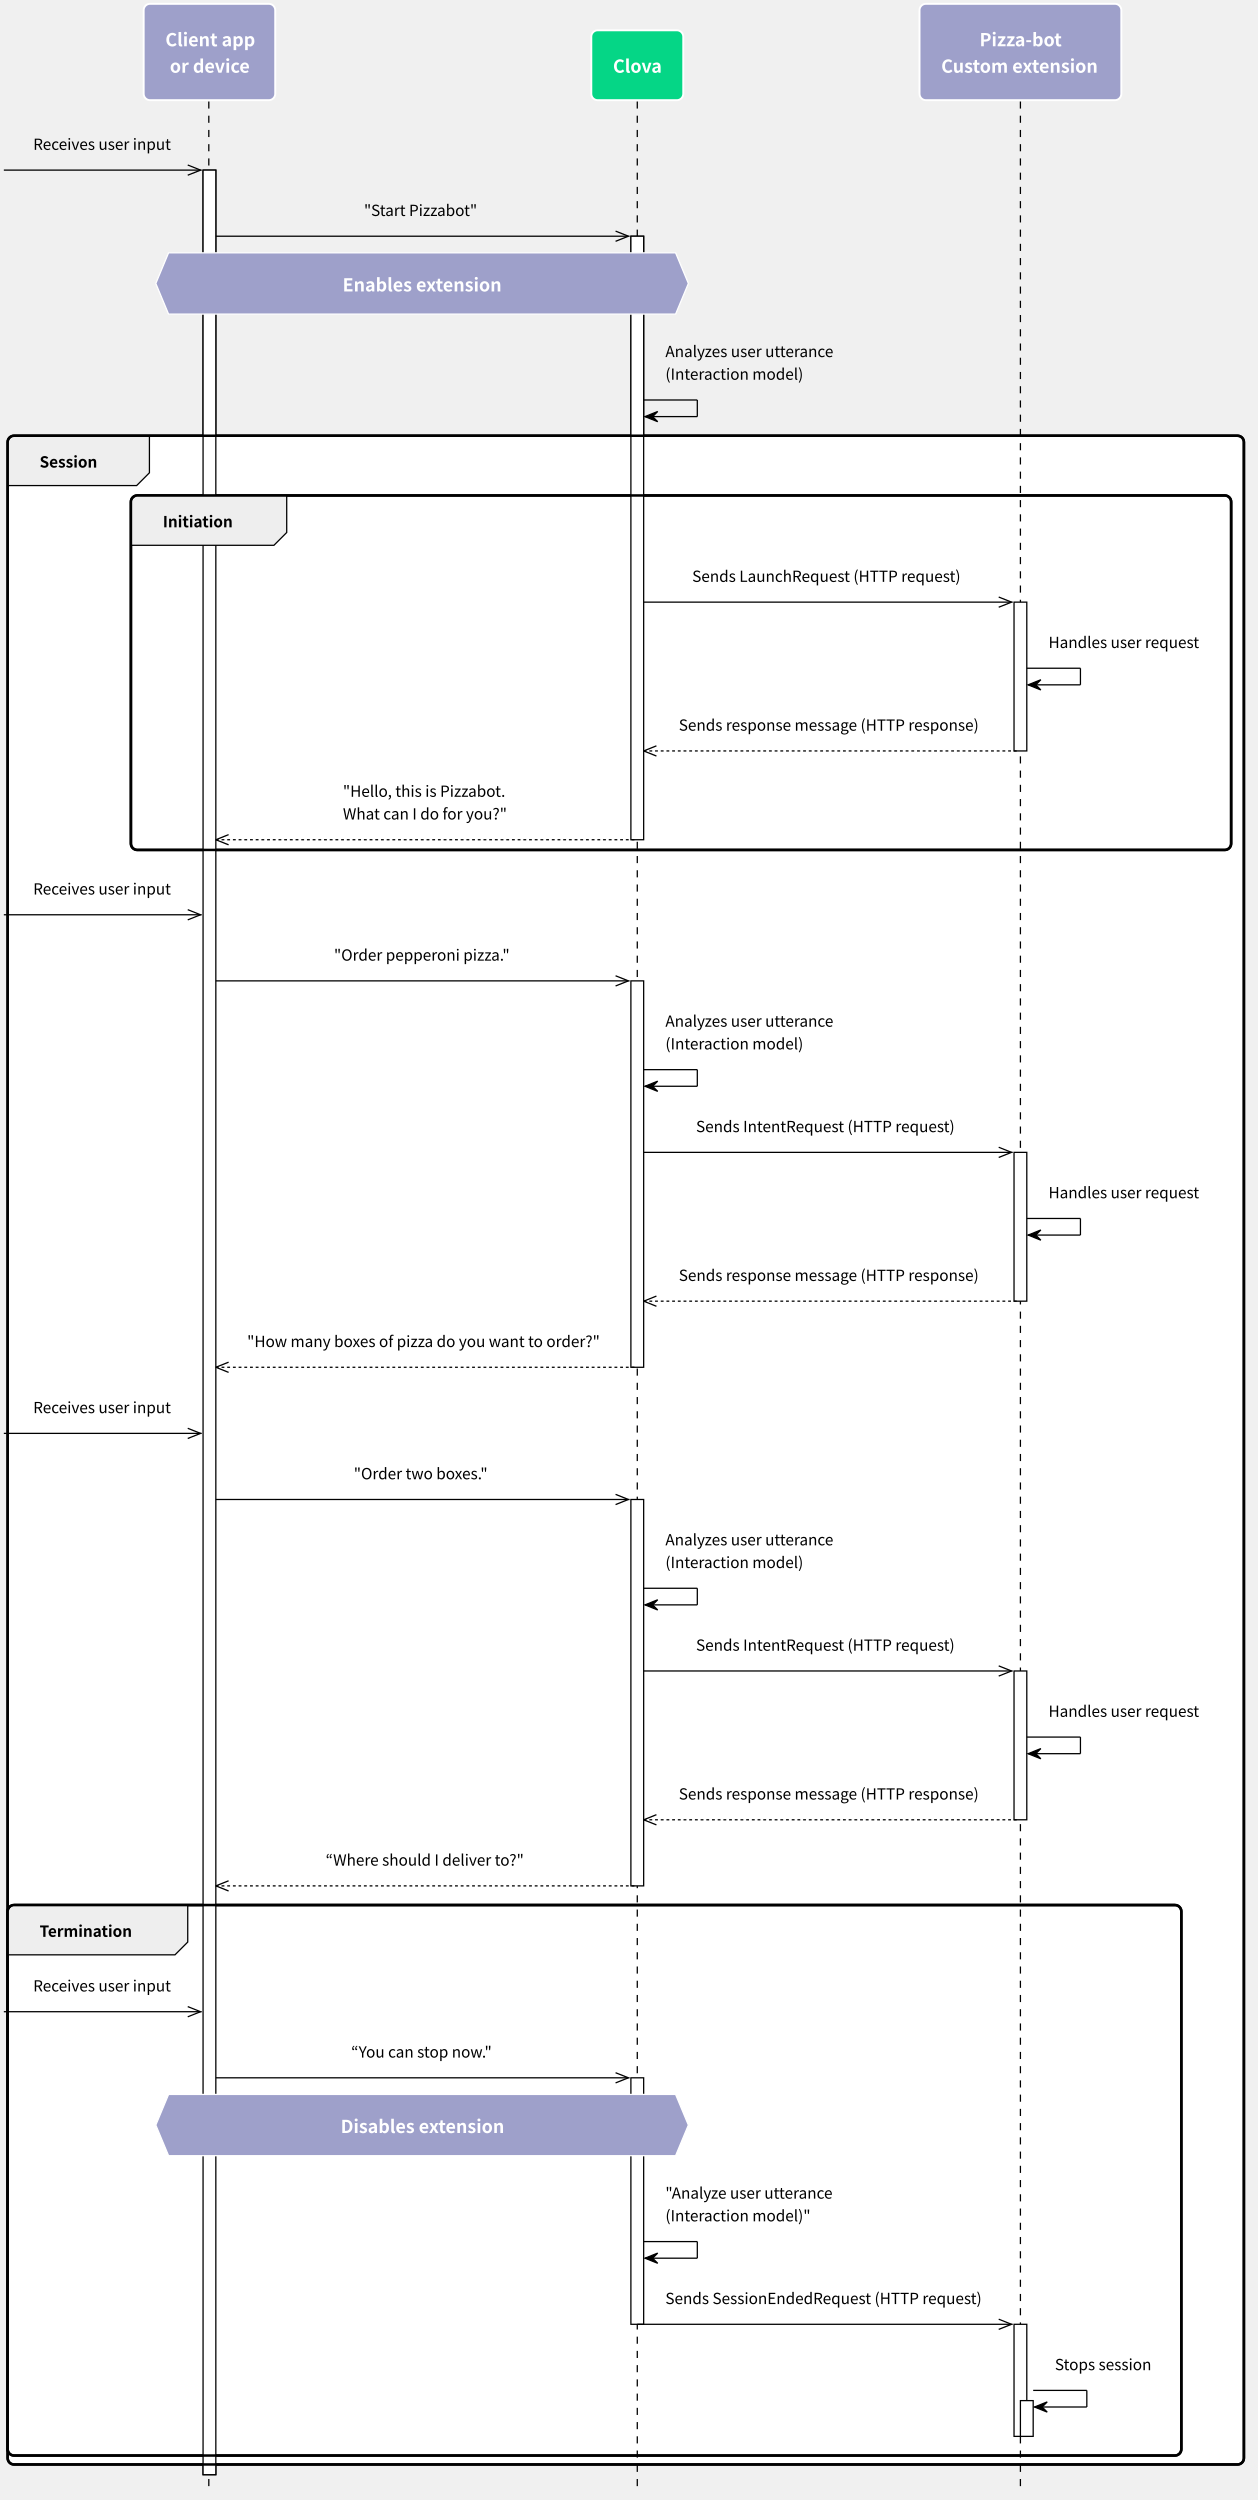
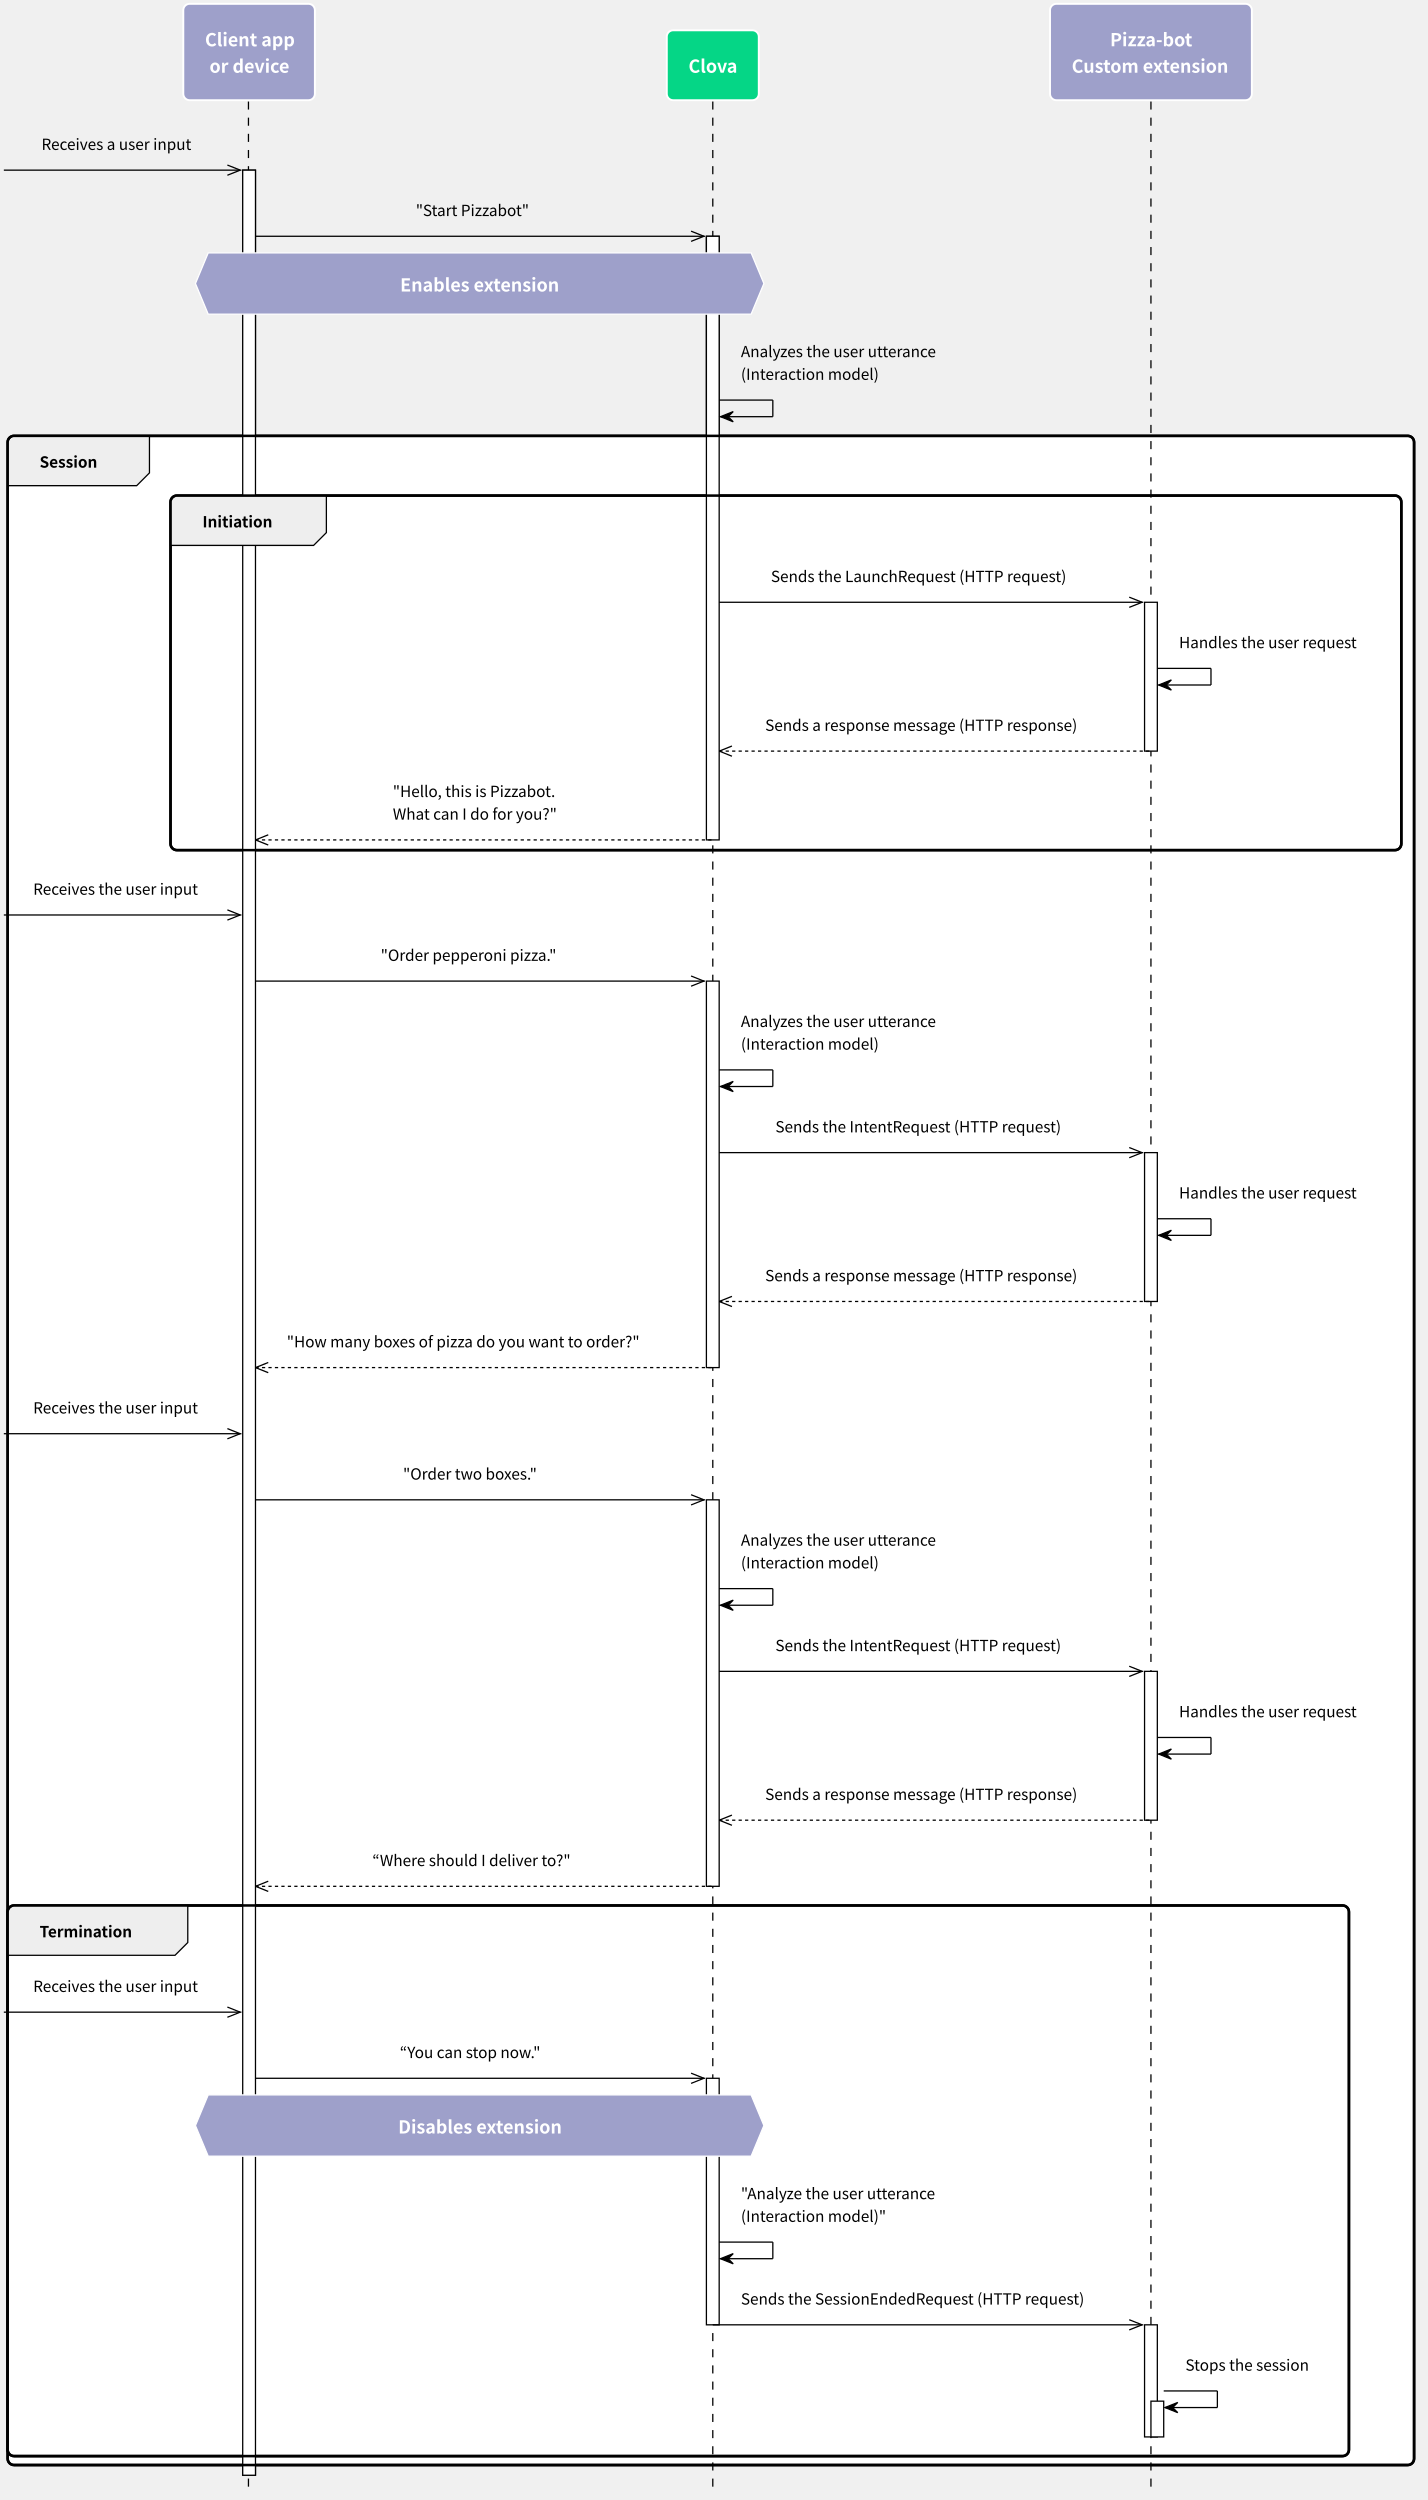
- <svg xmlns="http://www.w3.org/2000/svg" contentScriptType="application/ecmascript" contentStyleType="text/css" height="1756.412px" preserveAspectRatio="none" style="width:883px;height:1756px;" version="1.1" viewBox="0 0 883 1756" width="883.588px" zoomAndPan="magnify">
+ <svg xmlns="http://www.w3.org/2000/svg" contentScriptType="application/ecmascript" contentStyleType="text/css" height="1546.715px" preserveAspectRatio="none" style="width:883px;height:1546px;" version="1.1" viewBox="0 0 883 1546" width="883.16px" zoomAndPan="magnify">
  <defs />
  <g>
-     <rect fill="#FFFFFF" height="1618.734" style="stroke: #000000; stroke-width: 0.897;" width="8.97" x="142.63" y="119.486" />
-     <rect fill="#FFFFFF" height="423.907" style="stroke: #000000; stroke-width: 0.897;" width="8.97" x="443.14" y="165.917" />
-     <rect fill="#FFFFFF" height="271.41" style="stroke: #000000; stroke-width: 0.897;" width="8.97" x="443.14" y="688.966" />
-     <rect fill="#FFFFFF" height="271.41" style="stroke: #000000; stroke-width: 0.897;" width="8.97" x="443.14" y="1053.237" />
-     <rect fill="#FFFFFF" height="173.13" style="stroke: #000000; stroke-width: 0.897;" width="8.97" x="443.14" y="1459.454" />
-     <rect fill="#FFFFFF" height="104.523" style="stroke: #000000; stroke-width: 0.897;" width="8.97" x="712.253" y="422.938" />
-     <rect fill="#FFFFFF" height="104.523" style="stroke: #000000; stroke-width: 0.897;" width="8.97" x="712.253" y="809.421" />
-     <rect fill="#FFFFFF" height="104.523" style="stroke: #000000; stroke-width: 0.897;" width="8.97" x="712.253" y="1173.692" />
-     <rect fill="#FFFFFF" height="78.725" style="stroke: #000000; stroke-width: 0.897;" width="8.97" x="712.253" y="1632.584" />
-     <rect fill="#FFFFFF" height="25.117" style="stroke: #000000; stroke-width: 0.897;" width="8.97" x="716.738" y="1686.191" />
-     <rect fill="#FFFFFF" height="1424.972" rx="4.485" ry="4.485" style="stroke: #000000; stroke-width: 1.794;" width="868.338" x="5.382" y="306.071" />
-     <rect fill="#FFFFFF" height="248.983" rx="4.485" ry="4.485" style="stroke: #000000; stroke-width: 1.794;" width="772.803" x="91.947" y="348.017" />
-     <rect fill="#FFFFFF" height="386.662" rx="4.485" ry="4.485" style="stroke: #000000; stroke-width: 1.794;" width="824.383" x="5.382" y="1338.102" />
-     <line style="stroke: #000000; stroke-width: 0.897; stroke-dasharray: 5.0,5.0;" x1="146.667" x2="146.667" y1="71.261" y2="1746.293" />
-     <line style="stroke: #000000; stroke-width: 0.897; stroke-dasharray: 5.0,5.0;" x1="447.625" x2="447.625" y1="71.261" y2="1746.293" />
-     <line style="stroke: #000000; stroke-width: 0.897; stroke-dasharray: 5.0,5.0;" x1="716.738" x2="716.738" y1="71.261" y2="1746.293" />
-     <rect fill="#9EA0CA" height="67.673" rx="4.485" ry="4.485" style="stroke: #FFFFFF; stroke-width: 1.346;" width="92.395" x="100.917" y="2.691" />
-     <text fill="#FFFFFF" font-family="Noto Sans CJK KR" font-size="12.559" font-weight="bold" lengthAdjust="spacingAndGlyphs" textLength="61.896" x="116.167" y="32.509">Client app</text>
-     <text fill="#FFFFFF" font-family="Noto Sans CJK KR" font-size="12.559" font-weight="bold" lengthAdjust="spacingAndGlyphs" textLength="55.617" x="119.307" y="51.096">or device</text>
-     <rect fill="#05D686" height="49.086" rx="4.485" ry="4.485" style="stroke: #FFFFFF; stroke-width: 1.346;" width="64.587" x="415.331" y="21.278" />
-     <text fill="#FFFFFF" font-family="Noto Sans CJK KR" font-size="12.559" font-weight="bold" lengthAdjust="spacingAndGlyphs" textLength="34.088" x="430.581" y="51.096">Clova</text>
-     <rect fill="#9EA0CA" height="67.673" rx="4.485" ry="4.485" style="stroke: #FFFFFF; stroke-width: 1.346;" width="141.733" x="645.872" y="2.691" />
-     <text fill="#FFFFFF" font-family="Noto Sans CJK KR" font-size="12.559" font-weight="bold" lengthAdjust="spacingAndGlyphs" textLength="57.411" x="688.033" y="32.509">Pizza-bot</text>
-     <text fill="#FFFFFF" font-family="Noto Sans CJK KR" font-size="12.559" font-weight="bold" lengthAdjust="spacingAndGlyphs" textLength="111.233" x="661.121" y="51.096">Custom extension</text>
-     <rect fill="#FFFFFF" height="1618.734" style="stroke: #000000; stroke-width: 0.897;" width="8.97" x="142.63" y="119.486" />
-     <rect fill="#FFFFFF" height="423.907" style="stroke: #000000; stroke-width: 0.897;" width="8.97" x="443.14" y="165.917" />
-     <rect fill="#FFFFFF" height="271.41" style="stroke: #000000; stroke-width: 0.897;" width="8.97" x="443.14" y="688.966" />
-     <rect fill="#FFFFFF" height="271.41" style="stroke: #000000; stroke-width: 0.897;" width="8.97" x="443.14" y="1053.237" />
-     <rect fill="#FFFFFF" height="173.13" style="stroke: #000000; stroke-width: 0.897;" width="8.97" x="443.14" y="1459.454" />
-     <rect fill="#FFFFFF" height="104.523" style="stroke: #000000; stroke-width: 0.897;" width="8.97" x="712.253" y="422.938" />
-     <rect fill="#FFFFFF" height="104.523" style="stroke: #000000; stroke-width: 0.897;" width="8.97" x="712.253" y="809.421" />
-     <rect fill="#FFFFFF" height="104.523" style="stroke: #000000; stroke-width: 0.897;" width="8.97" x="712.253" y="1173.692" />
-     <rect fill="#FFFFFF" height="78.725" style="stroke: #000000; stroke-width: 0.897;" width="8.97" x="712.253" y="1632.584" />
-     <rect fill="#FFFFFF" height="25.117" style="stroke: #000000; stroke-width: 0.897;" width="8.97" x="716.738" y="1686.191" />
-     <line style="stroke: #000000; stroke-width: 0.897;" x1="140.836" x2="131.865" y1="119.486" y2="115.898" />
-     <line style="stroke: #000000; stroke-width: 0.897;" x1="140.836" x2="131.865" y1="119.486" y2="123.074" />
-     <line style="stroke: #000000; stroke-width: 0.897;" x1="2.691" x2="141.733" y1="119.486" y2="119.486" />
-     <text fill="#000000" font-family="Noto Sans CJK KR" font-size="10.764" lengthAdjust="spacingAndGlyphs" textLength="98.675" x="23.323" y="105.277">Receives user input</text>
-     <line style="stroke: #000000; stroke-width: 0.897;" x1="441.346" x2="432.375" y1="165.917" y2="162.329" />
-     <line style="stroke: #000000; stroke-width: 0.897;" x1="441.346" x2="432.375" y1="165.917" y2="169.505" />
-     <line style="stroke: #000000; stroke-width: 0.897;" x1="151.6" x2="442.243" y1="165.917" y2="165.917" />
-     <text fill="#000000" font-family="Noto Sans CJK KR" font-size="10.764" lengthAdjust="spacingAndGlyphs" textLength="83.425" x="255.657" y="151.708">"Start Pizzabot"</text>
-     <polygon fill="#9EA0CA" points="118.41,177.579,474.536,177.579,483.507,199.108,474.536,220.637,118.41,220.637,109.439,199.108,118.41,177.579" style="stroke: #FFFFFF; stroke-width: 0.897;" />
-     <text fill="#FFFFFF" font-family="Noto Sans CJK KR" font-size="12.559" font-weight="bold" lengthAdjust="spacingAndGlyphs" textLength="112.13" x="240.632" y="204.705">Enables extension</text>
-     <line style="stroke: #000000; stroke-width: 0.897;" x1="452.11" x2="489.786" y1="280.954" y2="280.954" />
-     <line style="stroke: #000000; stroke-width: 0.897;" x1="489.786" x2="489.786" y1="280.954" y2="292.616" />
-     <line style="stroke: #000000; stroke-width: 0.897;" x1="453.007" x2="489.786" y1="292.616" y2="292.616" />
-     <polygon fill="#000000" points="461.978,289.027,453.007,292.616,461.978,296.204,458.389,292.616" style="stroke: #000000; stroke-width: 0.897;" />
-     <text fill="#000000" font-family="Noto Sans CJK KR" font-size="10.764" lengthAdjust="spacingAndGlyphs" textLength="121.998" x="467.36" y="250.814">Analyzes user utterance</text>
-     <text fill="#000000" font-family="Noto Sans CJK KR" font-size="10.764" lengthAdjust="spacingAndGlyphs" textLength="97.778" x="467.36" y="266.745">(Interaction model)</text>
-     <path d="M9.867,306.071 L104.954,306.071 L104.954,332.086 L95.984,341.056 L5.382,341.056 L5.382,310.557 " fill="#EEEEEE" style="stroke: #000000; stroke-width: 0.897;" />
-     <rect fill="none" height="1424.972" rx="4.485" ry="4.485" style="stroke: #000000; stroke-width: 1.794;" width="868.338" x="5.382" y="306.071" />
-     <text fill="#000000" font-family="Noto Sans CJK KR" font-size="10.764" font-weight="bold" lengthAdjust="spacingAndGlyphs" textLength="41.264" x="27.808" y="328.426">Session</text>
-     <path d="M96.432,348.017 L201.386,348.017 L201.386,374.031 L192.416,383.002 L91.947,383.002 L91.947,352.502 " fill="#EEEEEE" style="stroke: #000000; stroke-width: 0.897;" />
-     <rect fill="none" height="248.983" rx="4.485" ry="4.485" style="stroke: #000000; stroke-width: 1.794;" width="772.803" x="91.947" y="348.017" />
-     <text fill="#000000" font-family="Noto Sans CJK KR" font-size="10.764" font-weight="bold" lengthAdjust="spacingAndGlyphs" textLength="51.132" x="114.373" y="370.372">Initiation</text>
-     <line style="stroke: #000000; stroke-width: 0.897;" x1="710.459" x2="701.488" y1="422.938" y2="419.35" />
-     <line style="stroke: #000000; stroke-width: 0.897;" x1="710.459" x2="701.488" y1="422.938" y2="426.526" />
-     <line style="stroke: #000000; stroke-width: 0.897;" x1="452.11" x2="711.356" y1="422.938" y2="422.938" />
-     <text fill="#000000" font-family="Noto Sans CJK KR" font-size="10.764" lengthAdjust="spacingAndGlyphs" textLength="191.967" x="486.198" y="408.729">Sends LaunchRequest (HTTP request)</text>
-     <line style="stroke: #000000; stroke-width: 0.897;" x1="721.223" x2="758.899" y1="469.369" y2="469.369" />
-     <line style="stroke: #000000; stroke-width: 0.897;" x1="758.899" x2="758.899" y1="469.369" y2="481.031" />
-     <line style="stroke: #000000; stroke-width: 0.897;" x1="722.12" x2="758.899" y1="481.031" y2="481.031" />
-     <polygon fill="#000000" points="731.091,477.443,722.12,481.031,731.091,484.619,727.503,481.031" style="stroke: #000000; stroke-width: 0.897;" />
-     <text fill="#000000" font-family="Noto Sans CJK KR" font-size="10.764" lengthAdjust="spacingAndGlyphs" textLength="108.542" x="736.473" y="455.16">Handles user request</text>
-     <line style="stroke: #000000; stroke-width: 0.897;" x1="452.11" x2="461.08" y1="527.462" y2="523.874" />
-     <line style="stroke: #000000; stroke-width: 0.897;" x1="452.11" x2="461.08" y1="527.462" y2="531.05" />
-     <line style="stroke: #000000; stroke-width: 0.897; stroke-dasharray: 2.0,2.0;" x1="452.11" x2="715.841" y1="527.462" y2="527.462" />
-     <text fill="#000000" font-family="Noto Sans CJK KR" font-size="10.764" lengthAdjust="spacingAndGlyphs" textLength="215.291" x="476.779" y="513.253">Sends response message (HTTP response)</text>
-     <line style="stroke: #000000; stroke-width: 0.897;" x1="151.6" x2="160.571" y1="589.824" y2="586.236" />
-     <line style="stroke: #000000; stroke-width: 0.897;" x1="151.6" x2="160.571" y1="589.824" y2="593.412" />
-     <line style="stroke: #000000; stroke-width: 0.897; stroke-dasharray: 2.0,2.0;" x1="151.6" x2="446.728" y1="589.824" y2="589.824" />
-     <text fill="#000000" font-family="Noto Sans CJK KR" font-size="10.764" lengthAdjust="spacingAndGlyphs" textLength="115.719" x="240.856" y="559.684">"Hello, this is Pizzabot.</text>
-     <text fill="#000000" font-family="Noto Sans CJK KR" font-size="10.764" lengthAdjust="spacingAndGlyphs" textLength="117.513" x="240.856" y="575.615">What can I do for you?"</text>
-     <line style="stroke: #000000; stroke-width: 0.897;" x1="140.836" x2="131.865" y1="642.535" y2="638.946" />
-     <line style="stroke: #000000; stroke-width: 0.897;" x1="140.836" x2="131.865" y1="642.535" y2="646.123" />
-     <line style="stroke: #000000; stroke-width: 0.897;" x1="2.691" x2="141.733" y1="642.535" y2="642.535" />
-     <text fill="#000000" font-family="Noto Sans CJK KR" font-size="10.764" lengthAdjust="spacingAndGlyphs" textLength="98.675" x="23.323" y="628.325">Receives user input</text>
-     <line style="stroke: #000000; stroke-width: 0.897;" x1="441.346" x2="432.375" y1="688.966" y2="685.377" />
-     <line style="stroke: #000000; stroke-width: 0.897;" x1="441.346" x2="432.375" y1="688.966" y2="692.554" />
-     <line style="stroke: #000000; stroke-width: 0.897;" x1="151.6" x2="442.243" y1="688.966" y2="688.966" />
-     <text fill="#000000" font-family="Noto Sans CJK KR" font-size="10.764" lengthAdjust="spacingAndGlyphs" textLength="125.586" x="234.577" y="674.756">"Order pepperoni pizza."</text>
-     <line style="stroke: #000000; stroke-width: 0.897;" x1="452.11" x2="489.786" y1="751.328" y2="751.328" />
-     <line style="stroke: #000000; stroke-width: 0.897;" x1="489.786" x2="489.786" y1="751.328" y2="762.99" />
-     <line style="stroke: #000000; stroke-width: 0.897;" x1="453.007" x2="489.786" y1="762.99" y2="762.99" />
-     <polygon fill="#000000" points="461.978,759.401,453.007,762.99,461.978,766.578,458.389,762.99" style="stroke: #000000; stroke-width: 0.897;" />
-     <text fill="#000000" font-family="Noto Sans CJK KR" font-size="10.764" lengthAdjust="spacingAndGlyphs" textLength="121.998" x="467.36" y="721.187">Analyzes user utterance</text>
-     <text fill="#000000" font-family="Noto Sans CJK KR" font-size="10.764" lengthAdjust="spacingAndGlyphs" textLength="97.778" x="467.36" y="737.119">(Interaction model)</text>
-     <line style="stroke: #000000; stroke-width: 0.897;" x1="710.459" x2="701.488" y1="809.421" y2="805.832" />
-     <line style="stroke: #000000; stroke-width: 0.897;" x1="710.459" x2="701.488" y1="809.421" y2="813.009" />
-     <line style="stroke: #000000; stroke-width: 0.897;" x1="452.11" x2="711.356" y1="809.421" y2="809.421" />
-     <text fill="#000000" font-family="Noto Sans CJK KR" font-size="10.764" lengthAdjust="spacingAndGlyphs" textLength="186.585" x="488.889" y="795.211">Sends IntentRequest (HTTP request)</text>
-     <line style="stroke: #000000; stroke-width: 0.897;" x1="721.223" x2="758.899" y1="855.852" y2="855.852" />
-     <line style="stroke: #000000; stroke-width: 0.897;" x1="758.899" x2="758.899" y1="855.852" y2="867.513" />
-     <line style="stroke: #000000; stroke-width: 0.897;" x1="722.12" x2="758.899" y1="867.513" y2="867.513" />
-     <polygon fill="#000000" points="731.091,863.925,722.12,867.513,731.091,871.101,727.503,867.513" style="stroke: #000000; stroke-width: 0.897;" />
-     <text fill="#000000" font-family="Noto Sans CJK KR" font-size="10.764" lengthAdjust="spacingAndGlyphs" textLength="108.542" x="736.473" y="841.642">Handles user request</text>
-     <line style="stroke: #000000; stroke-width: 0.897;" x1="452.11" x2="461.08" y1="913.944" y2="910.356" />
-     <line style="stroke: #000000; stroke-width: 0.897;" x1="452.11" x2="461.08" y1="913.944" y2="917.532" />
-     <line style="stroke: #000000; stroke-width: 0.897; stroke-dasharray: 2.0,2.0;" x1="452.11" x2="715.841" y1="913.944" y2="913.944" />
-     <text fill="#000000" font-family="Noto Sans CJK KR" font-size="10.764" lengthAdjust="spacingAndGlyphs" textLength="215.291" x="476.779" y="899.735">Sends response message (HTTP response)</text>
-     <line style="stroke: #000000; stroke-width: 0.897;" x1="151.6" x2="160.571" y1="960.375" y2="956.787" />
-     <line style="stroke: #000000; stroke-width: 0.897;" x1="151.6" x2="160.571" y1="960.375" y2="963.963" />
-     <line style="stroke: #000000; stroke-width: 0.897; stroke-dasharray: 2.0,2.0;" x1="151.6" x2="446.728" y1="960.375" y2="960.375" />
-     <text fill="#000000" font-family="Noto Sans CJK KR" font-size="10.764" lengthAdjust="spacingAndGlyphs" textLength="252.069" x="173.578" y="946.166">"How many boxes of pizza do you want to order?"</text>
-     <line style="stroke: #000000; stroke-width: 0.897;" x1="140.836" x2="131.865" y1="1006.806" y2="1003.218" />
-     <line style="stroke: #000000; stroke-width: 0.897;" x1="140.836" x2="131.865" y1="1006.806" y2="1010.394" />
-     <line style="stroke: #000000; stroke-width: 0.897;" x1="2.691" x2="141.733" y1="1006.806" y2="1006.806" />
-     <text fill="#000000" font-family="Noto Sans CJK KR" font-size="10.764" lengthAdjust="spacingAndGlyphs" textLength="98.675" x="23.323" y="992.597">Receives user input</text>
-     <line style="stroke: #000000; stroke-width: 0.897;" x1="441.346" x2="432.375" y1="1053.237" y2="1049.649" />
-     <line style="stroke: #000000; stroke-width: 0.897;" x1="441.346" x2="432.375" y1="1053.237" y2="1056.825" />
-     <line style="stroke: #000000; stroke-width: 0.897;" x1="151.6" x2="442.243" y1="1053.237" y2="1053.237" />
-     <text fill="#000000" font-family="Noto Sans CJK KR" font-size="10.764" lengthAdjust="spacingAndGlyphs" textLength="97.778" x="248.481" y="1039.028">"Order two boxes."</text>
-     <line style="stroke: #000000; stroke-width: 0.897;" x1="452.11" x2="489.786" y1="1115.6" y2="1115.6" />
-     <line style="stroke: #000000; stroke-width: 0.897;" x1="489.786" x2="489.786" y1="1115.6" y2="1127.261" />
-     <line style="stroke: #000000; stroke-width: 0.897;" x1="453.007" x2="489.786" y1="1127.261" y2="1127.261" />
-     <polygon fill="#000000" points="461.978,1123.673,453.007,1127.261,461.978,1130.849,458.389,1127.261" style="stroke: #000000; stroke-width: 0.897;" />
-     <text fill="#000000" font-family="Noto Sans CJK KR" font-size="10.764" lengthAdjust="spacingAndGlyphs" textLength="121.998" x="467.36" y="1085.459">Analyzes user utterance</text>
-     <text fill="#000000" font-family="Noto Sans CJK KR" font-size="10.764" lengthAdjust="spacingAndGlyphs" textLength="97.778" x="467.36" y="1101.39">(Interaction model)</text>
-     <line style="stroke: #000000; stroke-width: 0.897;" x1="710.459" x2="701.488" y1="1173.692" y2="1170.104" />
-     <line style="stroke: #000000; stroke-width: 0.897;" x1="710.459" x2="701.488" y1="1173.692" y2="1177.28" />
-     <line style="stroke: #000000; stroke-width: 0.897;" x1="452.11" x2="711.356" y1="1173.692" y2="1173.692" />
-     <text fill="#000000" font-family="Noto Sans CJK KR" font-size="10.764" lengthAdjust="spacingAndGlyphs" textLength="186.585" x="488.889" y="1159.483">Sends IntentRequest (HTTP request)</text>
-     <line style="stroke: #000000; stroke-width: 0.897;" x1="721.223" x2="758.899" y1="1220.123" y2="1220.123" />
-     <line style="stroke: #000000; stroke-width: 0.897;" x1="758.899" x2="758.899" y1="1220.123" y2="1231.785" />
-     <line style="stroke: #000000; stroke-width: 0.897;" x1="722.12" x2="758.899" y1="1231.785" y2="1231.785" />
-     <polygon fill="#000000" points="731.091,1228.197,722.12,1231.785,731.091,1235.373,727.503,1231.785" style="stroke: #000000; stroke-width: 0.897;" />
-     <text fill="#000000" font-family="Noto Sans CJK KR" font-size="10.764" lengthAdjust="spacingAndGlyphs" textLength="108.542" x="736.473" y="1205.914">Handles user request</text>
-     <line style="stroke: #000000; stroke-width: 0.897;" x1="452.11" x2="461.08" y1="1278.216" y2="1274.628" />
-     <line style="stroke: #000000; stroke-width: 0.897;" x1="452.11" x2="461.08" y1="1278.216" y2="1281.804" />
-     <line style="stroke: #000000; stroke-width: 0.897; stroke-dasharray: 2.0,2.0;" x1="452.11" x2="715.841" y1="1278.216" y2="1278.216" />
-     <text fill="#000000" font-family="Noto Sans CJK KR" font-size="10.764" lengthAdjust="spacingAndGlyphs" textLength="215.291" x="476.779" y="1264.006">Sends response message (HTTP response)</text>
-     <line style="stroke: #000000; stroke-width: 0.897;" x1="151.6" x2="160.571" y1="1324.647" y2="1321.059" />
-     <line style="stroke: #000000; stroke-width: 0.897;" x1="151.6" x2="160.571" y1="1324.647" y2="1328.235" />
-     <line style="stroke: #000000; stroke-width: 0.897; stroke-dasharray: 2.0,2.0;" x1="151.6" x2="446.728" y1="1324.647" y2="1324.647" />
-     <text fill="#000000" font-family="Noto Sans CJK KR" font-size="10.764" lengthAdjust="spacingAndGlyphs" textLength="141.733" x="228.746" y="1310.438">“Where should I deliver to?"</text>
-     <path d="M9.867,1338.102 L131.865,1338.102 L131.865,1364.117 L122.895,1373.087 L5.382,1373.087 L5.382,1342.588 " fill="#EEEEEE" style="stroke: #000000; stroke-width: 0.897;" />
-     <rect fill="none" height="386.662" rx="4.485" ry="4.485" style="stroke: #000000; stroke-width: 1.794;" width="824.383" x="5.382" y="1338.102" />
-     <text fill="#000000" font-family="Noto Sans CJK KR" font-size="10.764" font-weight="bold" lengthAdjust="spacingAndGlyphs" textLength="68.175" x="27.808" y="1360.457">Termination</text>
-     <line style="stroke: #000000; stroke-width: 0.897;" x1="140.836" x2="131.865" y1="1413.023" y2="1409.435" />
-     <line style="stroke: #000000; stroke-width: 0.897;" x1="140.836" x2="131.865" y1="1413.023" y2="1416.612" />
-     <line style="stroke: #000000; stroke-width: 0.897;" x1="2.691" x2="141.733" y1="1413.023" y2="1413.023" />
-     <text fill="#000000" font-family="Noto Sans CJK KR" font-size="10.764" lengthAdjust="spacingAndGlyphs" textLength="98.675" x="23.323" y="1398.814">Receives user input</text>
-     <line style="stroke: #000000; stroke-width: 0.897;" x1="441.346" x2="432.375" y1="1459.454" y2="1455.866" />
-     <line style="stroke: #000000; stroke-width: 0.897;" x1="441.346" x2="432.375" y1="1459.454" y2="1463.043" />
-     <line style="stroke: #000000; stroke-width: 0.897;" x1="151.6" x2="442.243" y1="1459.454" y2="1459.454" />
-     <text fill="#000000" font-family="Noto Sans CJK KR" font-size="10.764" lengthAdjust="spacingAndGlyphs" textLength="101.366" x="246.687" y="1445.245">“You can stop now."</text>
-     <polygon fill="#9EA0CA" points="118.41,1471.116,474.536,1471.116,483.507,1492.645,474.536,1514.174,118.41,1514.174,109.439,1492.645,118.41,1471.116" style="stroke: #FFFFFF; stroke-width: 0.897;" />
-     <text fill="#FFFFFF" font-family="Noto Sans CJK KR" font-size="12.559" font-weight="bold" lengthAdjust="spacingAndGlyphs" textLength="114.822" x="239.286" y="1498.243">Disables extension</text>
-     <line style="stroke: #000000; stroke-width: 0.897;" x1="452.11" x2="489.786" y1="1574.491" y2="1574.491" />
-     <line style="stroke: #000000; stroke-width: 0.897;" x1="489.786" x2="489.786" y1="1574.491" y2="1586.153" />
-     <line style="stroke: #000000; stroke-width: 0.897;" x1="453.007" x2="489.786" y1="1586.153" y2="1586.153" />
-     <polygon fill="#000000" points="461.978,1582.565,453.007,1586.153,461.978,1589.741,458.389,1586.153" style="stroke: #000000; stroke-width: 0.897;" />
-     <text fill="#000000" font-family="Noto Sans CJK KR" font-size="10.764" lengthAdjust="spacingAndGlyphs" textLength="121.998" x="467.36" y="1544.351">"Analyze user utterance</text>
-     <text fill="#000000" font-family="Noto Sans CJK KR" font-size="10.764" lengthAdjust="spacingAndGlyphs" textLength="103.16" x="467.36" y="1560.282">(Interaction model)"</text>
-     <line style="stroke: #000000; stroke-width: 0.897;" x1="710.459" x2="701.488" y1="1632.584" y2="1628.996" />
-     <line style="stroke: #000000; stroke-width: 0.897;" x1="710.459" x2="701.488" y1="1632.584" y2="1636.172" />
-     <line style="stroke: #000000; stroke-width: 0.897;" x1="447.625" x2="711.356" y1="1632.584" y2="1632.584" />
-     <text fill="#000000" font-family="Noto Sans CJK KR" font-size="10.764" lengthAdjust="spacingAndGlyphs" textLength="225.158" x="467.36" y="1618.375">Sends SessionEndedRequest (HTTP request)</text>
-     <line style="stroke: #000000; stroke-width: 0.897;" x1="725.708" x2="763.384" y1="1679.015" y2="1679.015" />
-     <line style="stroke: #000000; stroke-width: 0.897;" x1="763.384" x2="763.384" y1="1679.015" y2="1690.677" />
-     <line style="stroke: #000000; stroke-width: 0.897;" x1="726.606" x2="763.384" y1="1690.677" y2="1690.677" />
-     <polygon fill="#000000" points="735.576,1687.088,726.606,1690.677,735.576,1694.265,731.988,1690.677" style="stroke: #000000; stroke-width: 0.897;" />
-     <text fill="#000000" font-family="Noto Sans CJK KR" font-size="10.764" lengthAdjust="spacingAndGlyphs" textLength="69.072" x="740.958" y="1664.806">Stops session</text>
+     <rect fill="#FFFFFF" height="1425.474" style="stroke: #000000; stroke-width: 0.79;" width="7.899" x="150.09" y="105.221" />
+     <rect fill="#FFFFFF" height="373.297" style="stroke: #000000; stroke-width: 0.79;" width="7.899" x="436.84" y="146.108" />
+     <rect fill="#FFFFFF" height="239.006" style="stroke: #000000; stroke-width: 0.79;" width="7.899" x="436.84" y="606.71" />
+     <rect fill="#FFFFFF" height="239.006" style="stroke: #000000; stroke-width: 0.79;" width="7.899" x="436.84" y="927.492" />
+     <rect fill="#FFFFFF" height="152.46" style="stroke: #000000; stroke-width: 0.79;" width="7.899" x="436.84" y="1285.211" />
+     <rect fill="#FFFFFF" height="92.044" style="stroke: #000000; stroke-width: 0.79;" width="7.899" x="707.792" y="372.444" />
+     <rect fill="#FFFFFF" height="92.044" style="stroke: #000000; stroke-width: 0.79;" width="7.899" x="707.792" y="712.784" />
+     <rect fill="#FFFFFF" height="92.044" style="stroke: #000000; stroke-width: 0.79;" width="7.899" x="707.792" y="1033.565" />
+     <rect fill="#FFFFFF" height="69.326" style="stroke: #000000; stroke-width: 0.79;" width="7.899" x="707.792" y="1437.67" />
+     <rect fill="#FFFFFF" height="22.119" style="stroke: #000000; stroke-width: 0.79;" width="7.899" x="711.741" y="1484.878" />
+     <rect fill="#FFFFFF" height="1254.845" rx="3.95" ry="3.95" style="stroke: #000000; stroke-width: 1.58;" width="869.731" x="4.74" y="269.53" />
+     <rect fill="#FFFFFF" height="219.257" rx="3.95" ry="3.95" style="stroke: #000000; stroke-width: 1.58;" width="761.113" x="105.458" y="306.467" />
+     <rect fill="#FFFFFF" height="340.498" rx="3.95" ry="3.95" style="stroke: #000000; stroke-width: 1.58;" width="829.443" x="4.74" y="1178.347" />
+     <line style="stroke: #000000; stroke-width: 0.79; stroke-dasharray: 5.0,5.0;" x1="153.644" x2="153.644" y1="62.753" y2="1537.804" />
+     <line style="stroke: #000000; stroke-width: 0.79; stroke-dasharray: 5.0,5.0;" x1="440.79" x2="440.79" y1="62.753" y2="1537.804" />
+     <line style="stroke: #000000; stroke-width: 0.79; stroke-dasharray: 5.0,5.0;" x1="711.741" x2="711.741" y1="62.753" y2="1537.804" />
+     <rect fill="#9EA0CA" height="59.593" rx="3.95" ry="3.95" style="stroke: #FFFFFF; stroke-width: 1.185;" width="81.365" x="113.357" y="2.37" />
+     <text fill="#FFFFFF" font-family="Noto Sans CJK KR" font-size="11.059" font-weight="bold" lengthAdjust="spacingAndGlyphs" textLength="54.506" x="126.786" y="28.628">Client app</text>
+     <text fill="#FFFFFF" font-family="Noto Sans CJK KR" font-size="11.059" font-weight="bold" lengthAdjust="spacingAndGlyphs" textLength="48.977" x="129.551" y="44.995">or device</text>
+     <rect fill="#05D686" height="43.226" rx="3.95" ry="3.95" style="stroke: #FFFFFF; stroke-width: 1.185;" width="56.876" x="412.352" y="18.738" />
+     <text fill="#FFFFFF" font-family="Noto Sans CJK KR" font-size="11.059" font-weight="bold" lengthAdjust="spacingAndGlyphs" textLength="30.018" x="425.781" y="44.995">Clova</text>
+     <rect fill="#9EA0CA" height="59.593" rx="3.95" ry="3.95" style="stroke: #FFFFFF; stroke-width: 1.185;" width="124.811" x="649.336" y="2.37" />
+     <text fill="#FFFFFF" font-family="Noto Sans CJK KR" font-size="11.059" font-weight="bold" lengthAdjust="spacingAndGlyphs" textLength="50.557" x="686.463" y="28.628">Pizza-bot</text>
+     <text fill="#FFFFFF" font-family="Noto Sans CJK KR" font-size="11.059" font-weight="bold" lengthAdjust="spacingAndGlyphs" textLength="97.953" x="662.765" y="44.995">Custom extension</text>
+     <rect fill="#FFFFFF" height="1425.474" style="stroke: #000000; stroke-width: 0.79;" width="7.899" x="150.09" y="105.221" />
+     <rect fill="#FFFFFF" height="373.297" style="stroke: #000000; stroke-width: 0.79;" width="7.899" x="436.84" y="146.108" />
+     <rect fill="#FFFFFF" height="239.006" style="stroke: #000000; stroke-width: 0.79;" width="7.899" x="436.84" y="606.71" />
+     <rect fill="#FFFFFF" height="239.006" style="stroke: #000000; stroke-width: 0.79;" width="7.899" x="436.84" y="927.492" />
+     <rect fill="#FFFFFF" height="152.46" style="stroke: #000000; stroke-width: 0.79;" width="7.899" x="436.84" y="1285.211" />
+     <rect fill="#FFFFFF" height="92.044" style="stroke: #000000; stroke-width: 0.79;" width="7.899" x="707.792" y="372.444" />
+     <rect fill="#FFFFFF" height="92.044" style="stroke: #000000; stroke-width: 0.79;" width="7.899" x="707.792" y="712.784" />
+     <rect fill="#FFFFFF" height="92.044" style="stroke: #000000; stroke-width: 0.79;" width="7.899" x="707.792" y="1033.565" />
+     <rect fill="#FFFFFF" height="69.326" style="stroke: #000000; stroke-width: 0.79;" width="7.899" x="707.792" y="1437.67" />
+     <rect fill="#FFFFFF" height="22.119" style="stroke: #000000; stroke-width: 0.79;" width="7.899" x="711.741" y="1484.878" />
+     <line style="stroke: #000000; stroke-width: 0.79;" x1="148.51" x2="140.61" y1="105.221" y2="102.061" />
+     <line style="stroke: #000000; stroke-width: 0.79;" x1="148.51" x2="140.61" y1="105.221" y2="108.381" />
+     <line style="stroke: #000000; stroke-width: 0.79;" x1="2.37" x2="149.3" y1="105.221" y2="105.221" />
+     <text fill="#000000" font-family="Noto Sans CJK KR" font-size="9.479" lengthAdjust="spacingAndGlyphs" textLength="101.113" x="25.673" y="92.708">Receives a user input</text>
+     <line style="stroke: #000000; stroke-width: 0.79;" x1="435.26" x2="427.361" y1="146.108" y2="142.949" />
+     <line style="stroke: #000000; stroke-width: 0.79;" x1="435.26" x2="427.361" y1="146.108" y2="149.268" />
+     <line style="stroke: #000000; stroke-width: 0.79;" x1="157.989" x2="436.05" y1="146.108" y2="146.108" />
+     <text fill="#000000" font-family="Noto Sans CJK KR" font-size="9.479" lengthAdjust="spacingAndGlyphs" textLength="80.575" x="257.127" y="133.596">"Start Pizzabot"</text>
+     <polygon fill="#9EA0CA" points="128.761,156.378,464.488,156.378,472.388,175.336,464.488,194.295,128.761,194.295,120.862,175.336,128.761,156.378" style="stroke: #FFFFFF; stroke-width: 0.79;" />
+     <text fill="#FFFFFF" font-family="Noto Sans CJK KR" font-size="11.059" font-weight="bold" lengthAdjust="spacingAndGlyphs" textLength="98.743" x="247.451" y="180.266">Enables extension</text>
+     <line style="stroke: #000000; stroke-width: 0.79;" x1="444.74" x2="477.917" y1="247.411" y2="247.411" />
+     <line style="stroke: #000000; stroke-width: 0.79;" x1="477.917" x2="477.917" y1="247.411" y2="257.68" />
+     <line style="stroke: #000000; stroke-width: 0.79;" x1="445.53" x2="477.917" y1="257.68" y2="257.68" />
+     <polygon fill="#000000" points="453.429,254.521,445.53,257.68,453.429,260.84,450.269,257.68" style="stroke: #000000; stroke-width: 0.79;" />
+     <text fill="#000000" font-family="Noto Sans CJK KR" font-size="9.479" lengthAdjust="spacingAndGlyphs" textLength="132.711" x="458.169" y="220.869">Analyzes the user utterance</text>
+     <text fill="#000000" font-family="Noto Sans CJK KR" font-size="9.479" lengthAdjust="spacingAndGlyphs" textLength="94.793" x="458.169" y="234.898">(Interaction model)</text>
+     <path d="M8.689,269.53 L92.424,269.53 L92.424,292.438 L84.524,300.337 L4.74,300.337 L4.74,273.479 " fill="#EEEEEE" style="stroke: #000000; stroke-width: 0.79;" />
+     <rect fill="none" height="1254.845" rx="3.95" ry="3.95" style="stroke: #000000; stroke-width: 1.58;" width="869.731" x="4.74" y="269.53" />
+     <text fill="#000000" font-family="Noto Sans CJK KR" font-size="9.479" font-weight="bold" lengthAdjust="spacingAndGlyphs" textLength="36.337" x="24.488" y="289.215">Session</text>
+     <path d="M109.407,306.467 L201.831,306.467 L201.831,329.376 L193.932,337.275 L105.458,337.275 L105.458,310.417 " fill="#EEEEEE" style="stroke: #000000; stroke-width: 0.79;" />
+     <rect fill="none" height="219.257" rx="3.95" ry="3.95" style="stroke: #000000; stroke-width: 1.58;" width="761.113" x="105.458" y="306.467" />
+     <text fill="#000000" font-family="Noto Sans CJK KR" font-size="9.479" font-weight="bold" lengthAdjust="spacingAndGlyphs" textLength="45.027" x="125.207" y="326.153">Initiation</text>
+     <line style="stroke: #000000; stroke-width: 0.79;" x1="706.212" x2="698.312" y1="372.444" y2="369.284" />
+     <line style="stroke: #000000; stroke-width: 0.79;" x1="706.212" x2="698.312" y1="372.444" y2="375.604" />
+     <line style="stroke: #000000; stroke-width: 0.79;" x1="444.74" x2="707.002" y1="372.444" y2="372.444" />
+     <text fill="#000000" font-family="Noto Sans CJK KR" font-size="9.479" lengthAdjust="spacingAndGlyphs" textLength="199.066" x="476.733" y="359.931">Sends the LaunchRequest (HTTP request)</text>
+     <line style="stroke: #000000; stroke-width: 0.79;" x1="715.691" x2="748.869" y1="413.331" y2="413.331" />
+     <line style="stroke: #000000; stroke-width: 0.79;" x1="748.869" x2="748.869" y1="413.331" y2="423.601" />
+     <line style="stroke: #000000; stroke-width: 0.79;" x1="716.481" x2="748.869" y1="423.601" y2="423.601" />
+     <polygon fill="#000000" points="724.381,420.441,716.481,423.601,724.381,426.76,721.221,423.601" style="stroke: #000000; stroke-width: 0.79;" />
+     <text fill="#000000" font-family="Noto Sans CJK KR" font-size="9.479" lengthAdjust="spacingAndGlyphs" textLength="120.072" x="729.12" y="400.819">Handles the user request</text>
+     <line style="stroke: #000000; stroke-width: 0.79;" x1="444.74" x2="452.639" y1="464.488" y2="461.329" />
+     <line style="stroke: #000000; stroke-width: 0.79;" x1="444.74" x2="452.639" y1="464.488" y2="467.648" />
+     <line style="stroke: #000000; stroke-width: 0.79; stroke-dasharray: 2.0,2.0;" x1="444.74" x2="710.952" y1="464.488" y2="464.488" />
+     <text fill="#000000" font-family="Noto Sans CJK KR" font-size="9.479" lengthAdjust="spacingAndGlyphs" textLength="210.126" x="473.178" y="451.976">Sends a response message (HTTP response)</text>
+     <line style="stroke: #000000; stroke-width: 0.79;" x1="157.989" x2="165.889" y1="519.405" y2="516.246" />
+     <line style="stroke: #000000; stroke-width: 0.79;" x1="157.989" x2="165.889" y1="519.405" y2="522.565" />
+     <line style="stroke: #000000; stroke-width: 0.79; stroke-dasharray: 2.0,2.0;" x1="157.989" x2="440" y1="519.405" y2="519.405" />
+     <text fill="#000000" font-family="Noto Sans CJK KR" font-size="9.479" lengthAdjust="spacingAndGlyphs" textLength="112.172" x="242.908" y="492.863">"Hello, this is Pizzabot.</text>
+     <text fill="#000000" font-family="Noto Sans CJK KR" font-size="9.479" lengthAdjust="spacingAndGlyphs" textLength="112.962" x="242.908" y="506.893">What can I do for you?"</text>
+     <line style="stroke: #000000; stroke-width: 0.79;" x1="148.51" x2="140.61" y1="565.823" y2="562.663" />
+     <line style="stroke: #000000; stroke-width: 0.79;" x1="148.51" x2="140.61" y1="565.823" y2="568.982" />
+     <line style="stroke: #000000; stroke-width: 0.79;" x1="2.37" x2="149.3" y1="565.823" y2="565.823" />
+     <text fill="#000000" font-family="Noto Sans CJK KR" font-size="9.479" lengthAdjust="spacingAndGlyphs" textLength="111.382" x="20.539" y="553.31">Receives the user input</text>
+     <line style="stroke: #000000; stroke-width: 0.79;" x1="435.26" x2="427.361" y1="606.71" y2="603.55" />
+     <line style="stroke: #000000; stroke-width: 0.79;" x1="435.26" x2="427.361" y1="606.71" y2="609.87" />
+     <line style="stroke: #000000; stroke-width: 0.79;" x1="157.989" x2="436.05" y1="606.71" y2="606.71" />
+     <text fill="#000000" font-family="Noto Sans CJK KR" font-size="9.479" lengthAdjust="spacingAndGlyphs" textLength="124.022" x="235.404" y="594.197">"Order pepperoni pizza."</text>
+     <line style="stroke: #000000; stroke-width: 0.79;" x1="444.74" x2="477.917" y1="661.627" y2="661.627" />
+     <line style="stroke: #000000; stroke-width: 0.79;" x1="477.917" x2="477.917" y1="661.627" y2="671.897" />
+     <line style="stroke: #000000; stroke-width: 0.79;" x1="445.53" x2="477.917" y1="671.897" y2="671.897" />
+     <polygon fill="#000000" points="453.429,668.737,445.53,671.897,453.429,675.056,450.269,671.897" style="stroke: #000000; stroke-width: 0.79;" />
+     <text fill="#000000" font-family="Noto Sans CJK KR" font-size="9.479" lengthAdjust="spacingAndGlyphs" textLength="132.711" x="458.169" y="635.085">Analyzes the user utterance</text>
+     <text fill="#000000" font-family="Noto Sans CJK KR" font-size="9.479" lengthAdjust="spacingAndGlyphs" textLength="94.793" x="458.169" y="649.115">(Interaction model)</text>
+     <line style="stroke: #000000; stroke-width: 0.79;" x1="706.212" x2="698.312" y1="712.784" y2="709.624" />
+     <line style="stroke: #000000; stroke-width: 0.79;" x1="706.212" x2="698.312" y1="712.784" y2="715.944" />
+     <line style="stroke: #000000; stroke-width: 0.79;" x1="444.74" x2="707.002" y1="712.784" y2="712.784" />
+     <text fill="#000000" font-family="Noto Sans CJK KR" font-size="9.479" lengthAdjust="spacingAndGlyphs" textLength="193.537" x="479.497" y="700.271">Sends the IntentRequest (HTTP request)</text>
+     <line style="stroke: #000000; stroke-width: 0.79;" x1="715.691" x2="748.869" y1="753.672" y2="753.672" />
+     <line style="stroke: #000000; stroke-width: 0.79;" x1="748.869" x2="748.869" y1="753.672" y2="763.941" />
+     <line style="stroke: #000000; stroke-width: 0.79;" x1="716.481" x2="748.869" y1="763.941" y2="763.941" />
+     <polygon fill="#000000" points="724.381,760.781,716.481,763.941,724.381,767.101,721.221,763.941" style="stroke: #000000; stroke-width: 0.79;" />
+     <text fill="#000000" font-family="Noto Sans CJK KR" font-size="9.479" lengthAdjust="spacingAndGlyphs" textLength="120.072" x="729.12" y="741.159">Handles the user request</text>
+     <line style="stroke: #000000; stroke-width: 0.79;" x1="444.74" x2="452.639" y1="804.829" y2="801.669" />
+     <line style="stroke: #000000; stroke-width: 0.79;" x1="444.74" x2="452.639" y1="804.829" y2="807.989" />
+     <line style="stroke: #000000; stroke-width: 0.79; stroke-dasharray: 2.0,2.0;" x1="444.74" x2="710.952" y1="804.829" y2="804.829" />
+     <text fill="#000000" font-family="Noto Sans CJK KR" font-size="9.479" lengthAdjust="spacingAndGlyphs" textLength="210.126" x="473.178" y="792.316">Sends a response message (HTTP response)</text>
+     <line style="stroke: #000000; stroke-width: 0.79;" x1="157.989" x2="165.889" y1="845.716" y2="842.557" />
+     <line style="stroke: #000000; stroke-width: 0.79;" x1="157.989" x2="165.889" y1="845.716" y2="848.876" />
+     <line style="stroke: #000000; stroke-width: 0.79; stroke-dasharray: 2.0,2.0;" x1="157.989" x2="440" y1="845.716" y2="845.716" />
+     <text fill="#000000" font-family="Noto Sans CJK KR" font-size="9.479" lengthAdjust="spacingAndGlyphs" textLength="244.093" x="177.343" y="833.204">"How many boxes of pizza do you want to order?"</text>
+     <line style="stroke: #000000; stroke-width: 0.79;" x1="148.51" x2="140.61" y1="886.604" y2="883.444" />
+     <line style="stroke: #000000; stroke-width: 0.79;" x1="148.51" x2="140.61" y1="886.604" y2="889.764" />
+     <line style="stroke: #000000; stroke-width: 0.79;" x1="2.37" x2="149.3" y1="886.604" y2="886.604" />
+     <text fill="#000000" font-family="Noto Sans CJK KR" font-size="9.479" lengthAdjust="spacingAndGlyphs" textLength="111.382" x="20.539" y="874.091">Receives the user input</text>
+     <line style="stroke: #000000; stroke-width: 0.79;" x1="435.26" x2="427.361" y1="927.492" y2="924.332" />
+     <line style="stroke: #000000; stroke-width: 0.79;" x1="435.26" x2="427.361" y1="927.492" y2="930.651" />
+     <line style="stroke: #000000; stroke-width: 0.79;" x1="157.989" x2="436.05" y1="927.492" y2="927.492" />
+     <text fill="#000000" font-family="Noto Sans CJK KR" font-size="9.479" lengthAdjust="spacingAndGlyphs" textLength="96.373" x="249.228" y="914.979">"Order two boxes."</text>
+     <line style="stroke: #000000; stroke-width: 0.79;" x1="444.74" x2="477.917" y1="982.409" y2="982.409" />
+     <line style="stroke: #000000; stroke-width: 0.79;" x1="477.917" x2="477.917" y1="982.409" y2="992.678" />
+     <line style="stroke: #000000; stroke-width: 0.79;" x1="445.53" x2="477.917" y1="992.678" y2="992.678" />
+     <polygon fill="#000000" points="453.429,989.518,445.53,992.678,453.429,995.838,450.269,992.678" style="stroke: #000000; stroke-width: 0.79;" />
+     <text fill="#000000" font-family="Noto Sans CJK KR" font-size="9.479" lengthAdjust="spacingAndGlyphs" textLength="132.711" x="458.169" y="955.866">Analyzes the user utterance</text>
+     <text fill="#000000" font-family="Noto Sans CJK KR" font-size="9.479" lengthAdjust="spacingAndGlyphs" textLength="94.793" x="458.169" y="969.896">(Interaction model)</text>
+     <line style="stroke: #000000; stroke-width: 0.79;" x1="706.212" x2="698.312" y1="1033.565" y2="1030.406" />
+     <line style="stroke: #000000; stroke-width: 0.79;" x1="706.212" x2="698.312" y1="1033.565" y2="1036.725" />
+     <line style="stroke: #000000; stroke-width: 0.79;" x1="444.74" x2="707.002" y1="1033.565" y2="1033.565" />
+     <text fill="#000000" font-family="Noto Sans CJK KR" font-size="9.479" lengthAdjust="spacingAndGlyphs" textLength="193.537" x="479.497" y="1021.053">Sends the IntentRequest (HTTP request)</text>
+     <line style="stroke: #000000; stroke-width: 0.79;" x1="715.691" x2="748.869" y1="1074.453" y2="1074.453" />
+     <line style="stroke: #000000; stroke-width: 0.79;" x1="748.869" x2="748.869" y1="1074.453" y2="1084.722" />
+     <line style="stroke: #000000; stroke-width: 0.79;" x1="716.481" x2="748.869" y1="1084.722" y2="1084.722" />
+     <polygon fill="#000000" points="724.381,1081.563,716.481,1084.722,724.381,1087.882,721.221,1084.722" style="stroke: #000000; stroke-width: 0.79;" />
+     <text fill="#000000" font-family="Noto Sans CJK KR" font-size="9.479" lengthAdjust="spacingAndGlyphs" textLength="120.072" x="729.12" y="1061.94">Handles the user request</text>
+     <line style="stroke: #000000; stroke-width: 0.79;" x1="444.74" x2="452.639" y1="1125.61" y2="1122.45" />
+     <line style="stroke: #000000; stroke-width: 0.79;" x1="444.74" x2="452.639" y1="1125.61" y2="1128.77" />
+     <line style="stroke: #000000; stroke-width: 0.79; stroke-dasharray: 2.0,2.0;" x1="444.74" x2="710.952" y1="1125.61" y2="1125.61" />
+     <text fill="#000000" font-family="Noto Sans CJK KR" font-size="9.479" lengthAdjust="spacingAndGlyphs" textLength="210.126" x="473.178" y="1113.097">Sends a response message (HTTP response)</text>
+     <line style="stroke: #000000; stroke-width: 0.79;" x1="157.989" x2="165.889" y1="1166.498" y2="1163.338" />
+     <line style="stroke: #000000; stroke-width: 0.79;" x1="157.989" x2="165.889" y1="1166.498" y2="1169.658" />
+     <line style="stroke: #000000; stroke-width: 0.79; stroke-dasharray: 2.0,2.0;" x1="157.989" x2="440" y1="1166.498" y2="1166.498" />
+     <text fill="#000000" font-family="Noto Sans CJK KR" font-size="9.479" lengthAdjust="spacingAndGlyphs" textLength="138.241" x="230.269" y="1153.985">“Where should I deliver to?"</text>
+     <path d="M8.689,1178.347 L116.122,1178.347 L116.122,1201.255 L108.223,1209.155 L4.74,1209.155 L4.74,1182.297 " fill="#EEEEEE" style="stroke: #000000; stroke-width: 0.79;" />
+     <rect fill="none" height="340.498" rx="3.95" ry="3.95" style="stroke: #000000; stroke-width: 1.58;" width="829.443" x="4.74" y="1178.347" />
+     <text fill="#000000" font-family="Noto Sans CJK KR" font-size="9.479" font-weight="bold" lengthAdjust="spacingAndGlyphs" textLength="60.036" x="24.488" y="1198.032">Termination</text>
+     <line style="stroke: #000000; stroke-width: 0.79;" x1="148.51" x2="140.61" y1="1244.323" y2="1241.163" />
+     <line style="stroke: #000000; stroke-width: 0.79;" x1="148.51" x2="140.61" y1="1244.323" y2="1247.483" />
+     <line style="stroke: #000000; stroke-width: 0.79;" x1="2.37" x2="149.3" y1="1244.323" y2="1244.323" />
+     <text fill="#000000" font-family="Noto Sans CJK KR" font-size="9.479" lengthAdjust="spacingAndGlyphs" textLength="111.382" x="20.539" y="1231.81">Receives the user input</text>
+     <line style="stroke: #000000; stroke-width: 0.79;" x1="435.26" x2="427.361" y1="1285.211" y2="1282.051" />
+     <line style="stroke: #000000; stroke-width: 0.79;" x1="435.26" x2="427.361" y1="1285.211" y2="1288.371" />
+     <line style="stroke: #000000; stroke-width: 0.79;" x1="157.989" x2="436.05" y1="1285.211" y2="1285.211" />
+     <text fill="#000000" font-family="Noto Sans CJK KR" font-size="9.479" lengthAdjust="spacingAndGlyphs" textLength="100.323" x="247.253" y="1272.698">“You can stop now."</text>
+     <polygon fill="#9EA0CA" points="128.761,1295.48,464.488,1295.48,472.388,1314.439,464.488,1333.398,128.761,1333.398,120.862,1314.439,128.761,1295.48" style="stroke: #FFFFFF; stroke-width: 0.79;" />
+     <text fill="#FFFFFF" font-family="Noto Sans CJK KR" font-size="11.059" font-weight="bold" lengthAdjust="spacingAndGlyphs" textLength="101.113" x="246.266" y="1319.368">Disables extension</text>
+     <line style="stroke: #000000; stroke-width: 0.79;" x1="444.74" x2="477.917" y1="1386.514" y2="1386.514" />
+     <line style="stroke: #000000; stroke-width: 0.79;" x1="477.917" x2="477.917" y1="1386.514" y2="1396.783" />
+     <line style="stroke: #000000; stroke-width: 0.79;" x1="445.53" x2="477.917" y1="1396.783" y2="1396.783" />
+     <polygon fill="#000000" points="453.429,1393.623,445.53,1396.783,453.429,1399.943,450.269,1396.783" style="stroke: #000000; stroke-width: 0.79;" />
+     <text fill="#000000" font-family="Noto Sans CJK KR" font-size="9.479" lengthAdjust="spacingAndGlyphs" textLength="134.291" x="458.169" y="1359.971">"Analyze the user utterance</text>
+     <text fill="#000000" font-family="Noto Sans CJK KR" font-size="9.479" lengthAdjust="spacingAndGlyphs" textLength="101.113" x="458.169" y="1374.001">(Interaction model)"</text>
+     <line style="stroke: #000000; stroke-width: 0.79;" x1="706.212" x2="698.312" y1="1437.67" y2="1434.511" />
+     <line style="stroke: #000000; stroke-width: 0.79;" x1="706.212" x2="698.312" y1="1437.67" y2="1440.83" />
+     <line style="stroke: #000000; stroke-width: 0.79;" x1="440.79" x2="707.002" y1="1437.67" y2="1437.67" />
+     <text fill="#000000" font-family="Noto Sans CJK KR" font-size="9.479" lengthAdjust="spacingAndGlyphs" textLength="232.244" x="458.169" y="1425.158">Sends the SessionEndedRequest (HTTP request)</text>
+     <line style="stroke: #000000; stroke-width: 0.79;" x1="719.641" x2="752.819" y1="1478.558" y2="1478.558" />
+     <line style="stroke: #000000; stroke-width: 0.79;" x1="752.819" x2="752.819" y1="1478.558" y2="1488.827" />
+     <line style="stroke: #000000; stroke-width: 0.79;" x1="720.431" x2="752.819" y1="1488.827" y2="1488.827" />
+     <polygon fill="#000000" points="728.33,1485.668,720.431,1488.827,728.33,1491.987,725.171,1488.827" style="stroke: #000000; stroke-width: 0.79;" />
+     <text fill="#000000" font-family="Noto Sans CJK KR" font-size="9.479" lengthAdjust="spacingAndGlyphs" textLength="83.734" x="733.07" y="1466.045">Stops the session</text>
  </g>
</svg>
